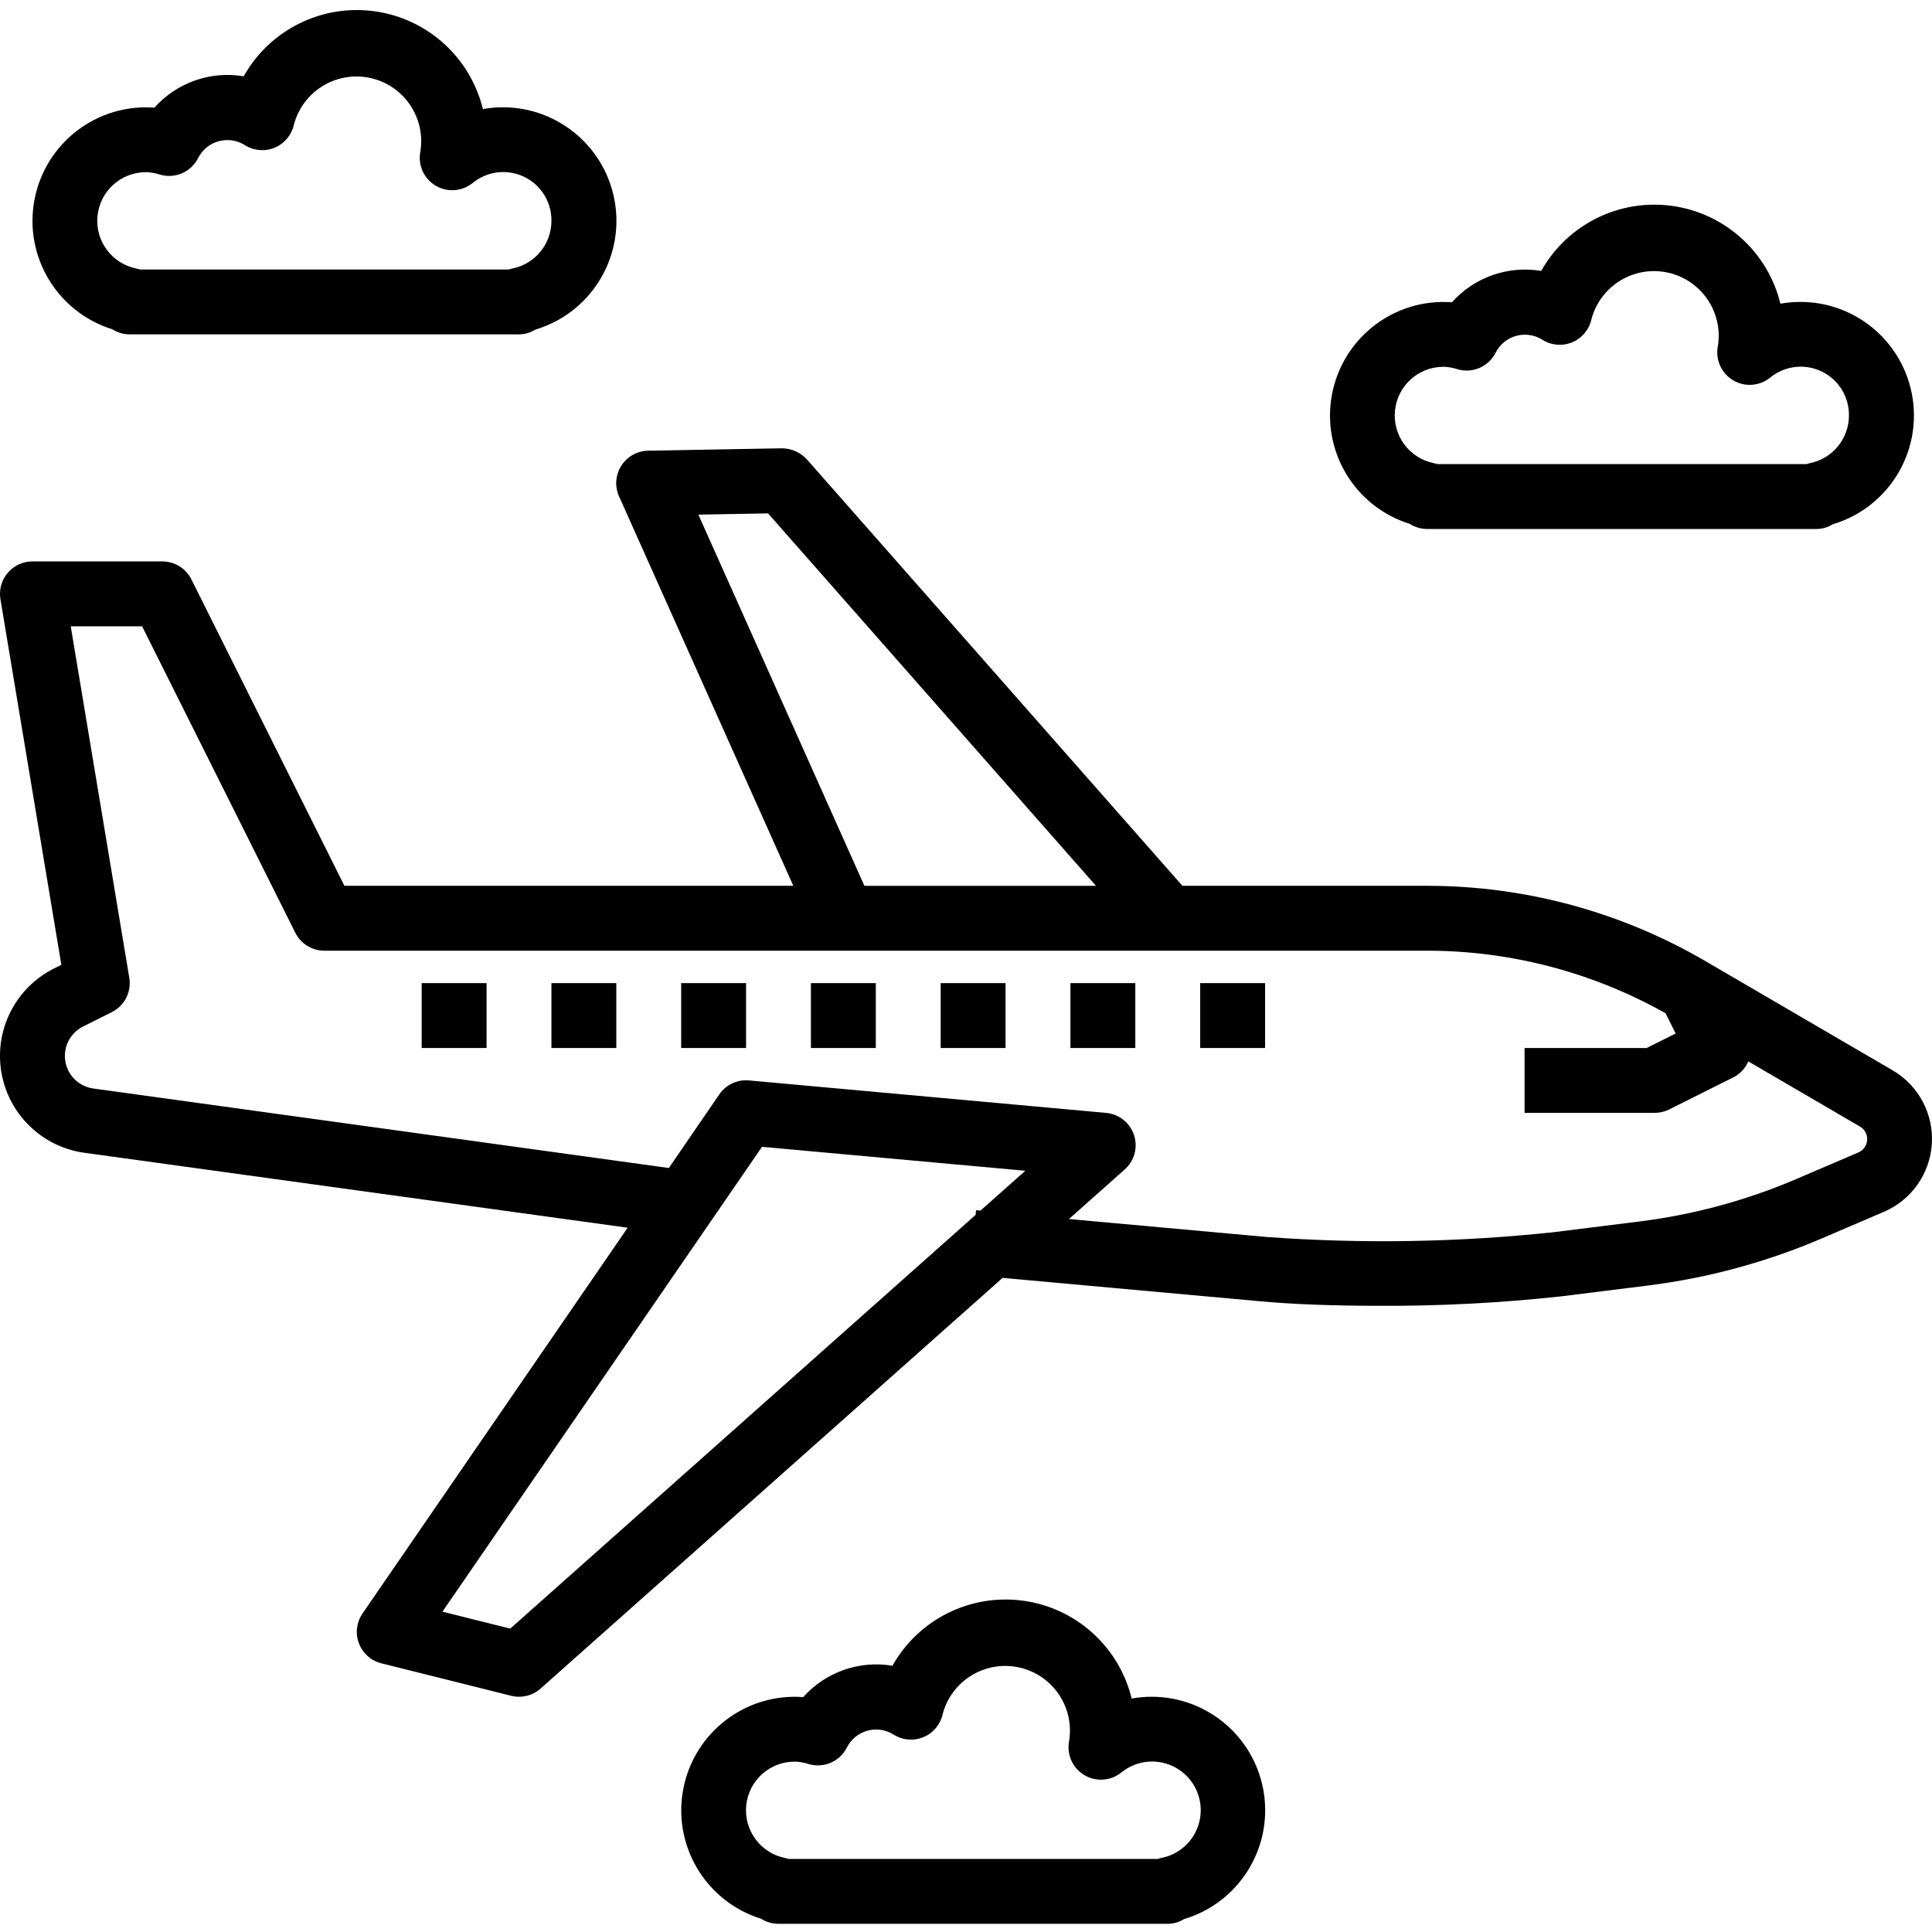
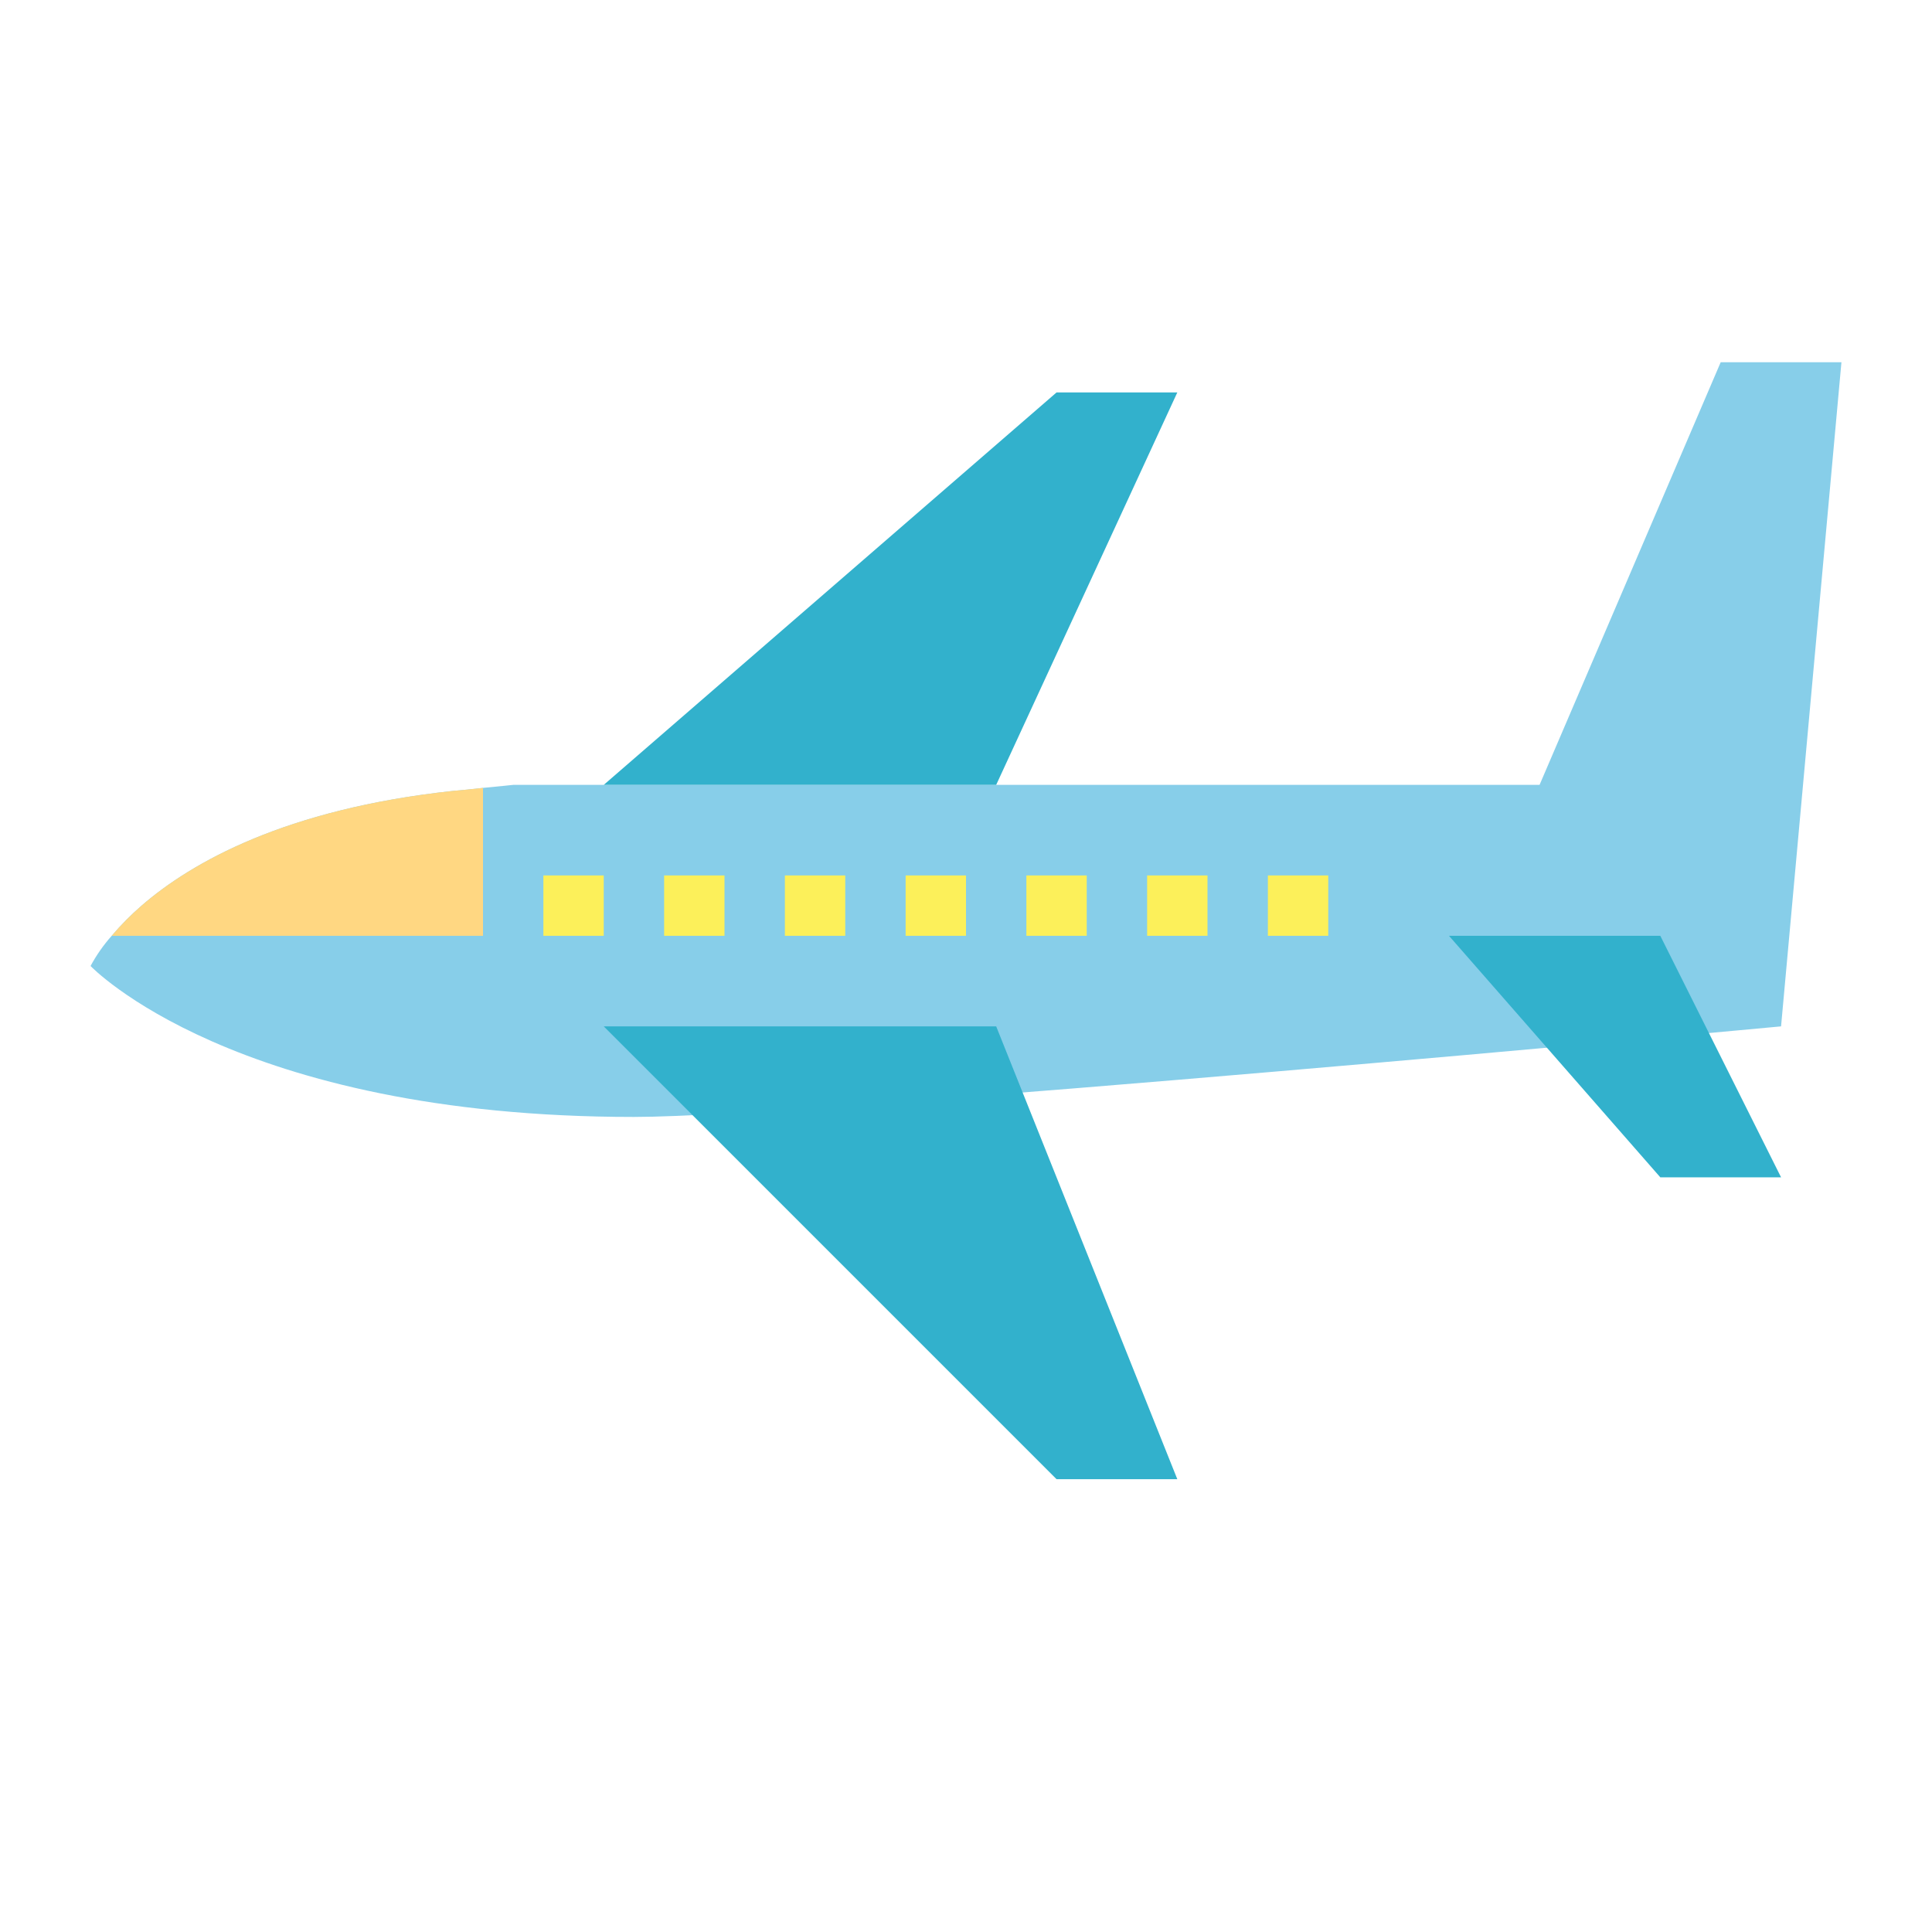
- <svg xmlns="http://www.w3.org/2000/svg" height="476pt" viewBox="0 -2 476.48 476" width="476pt">
-   <path d="m20.797 282.062 134 18.484-65.391 95.145c-1.484 2.16-1.816 4.91-.887 7.359.926 2.453 2.992 4.293 5.535 4.93l32 8c2.566.645 5.285-.02 7.262-1.777l113.945-101.285 63.719 5.789c8.168.746 18.402 1.098 28.969 1.098 15.117.082 30.23-.703 45.258-2.352l21.145-2.641c14.828-1.852 29.324-5.781 43.062-11.672l15.199-6.512c6.797-2.914 11.375-9.406 11.828-16.789.457-7.383-3.289-14.391-9.676-18.113l-46.258-26.984c-20.797-12.121-44.438-18.512-68.512-18.52h-60.383l-92.633-105.188c-1.586-1.715-3.812-2.699-6.152-2.711l-32.973.594c-2.699.043-5.191 1.438-6.633 3.719-1.445 2.277-1.645 5.129-.527 7.586l42.957 96h-110.711l-37.742-75.578c-1.363-2.727-4.156-4.441-7.203-4.422h-32c-2.352 0-4.582 1.035-6.102 2.828-1.52 1.797-2.172 4.172-1.785 6.488l15.023 90.168-1.809.906c-9.445 4.727-14.719 15.051-13.004 25.477 1.715 10.426 10.012 18.52 20.477 19.973zm105.039 117.359-16.719-4.184 78.816-114.641 64.945 5.902-11.066 9.832-1.094-.109-.105 1.156zm46.402-274.738 17.184-.312 80.871 91.852h-57.109zm-140.352 114.219-14.441-86.68h17.602l37.781 75.574c1.359 2.715 4.133 4.43 7.168 4.426h272c20.594.02 40.832 5.336 58.777 15.438l2.488 4.984-7.152 3.578h-30.113v16h32c1.238.012 2.465-.262 3.578-.801l16-8c1.613-.848 2.883-2.223 3.598-3.898l27.531 16.066c1.18.676 1.875 1.961 1.789 3.32-.082 1.359-.93 2.551-2.184 3.078l-15.199 6.512c-12.359 5.297-25.402 8.832-38.742 10.504l-21.145 2.641c-23.516 2.508-47.207 2.906-70.793 1.191l-48.801-4.43 13.656-12.137c2.453-2.105 3.402-5.477 2.402-8.547-1-3.074-3.75-5.242-6.969-5.5l-88-8c-2.883-.262-5.676 1.055-7.312 3.438l-12.449 18.16-141.961-19.609c-3.516-.488-6.309-3.211-6.883-6.719-.578-3.504 1.195-6.977 4.371-8.566l7.09-3.547c3.145-1.57 4.895-5.012 4.312-8.477zm0 0" />
-   <path d="m103.996 240.223h16v16h-16zm0 0" />
-   <path d="m135.996 240.223h16v16h-16zm0 0" />
-   <path d="m167.996 240.223h16v16h-16zm0 0" />
-   <path d="m199.996 240.223h16v16h-16zm0 0" />
-   <path d="m231.996 240.223h16v16h-16zm0 0" />
-   <path d="m263.996 240.223h16v16h-16zm0 0" />
-   <path d="m295.996 240.223h16v16h-16zm0 0" />
-   <path d="m439.094 72.66c-3.113-12.77-13.719-22.34-26.742-24.125-13.023-1.785-25.812 4.574-32.25 16.039-8.18-1.371-16.492 1.551-22.016 7.734-14.191-1.055-26.918 8.707-29.578 22.691-2.66 13.98 5.59 27.73 19.18 31.965 1.285.82 2.781 1.258 4.309 1.258h96c1.418 0 2.805-.402 4-1.16 13.336-3.965 21.742-17.117 19.734-30.883-2.012-13.766-13.82-23.973-27.734-23.957-1.645 0-3.285.145-4.902.438zm16.902 27.562c.004 5.703-4.012 10.617-9.598 11.758-.305.062-.602.145-.898.242h-91c-.297-.098-.602-.18-.91-.242-6.043-1.227-10.172-6.836-9.551-12.969.621-6.137 5.793-10.801 11.957-10.789 1.164.023 2.316.227 3.418.59 3.734 1.121 7.73-.613 9.465-4.105 1.023-2.008 2.844-3.496 5.02-4.105 2.172-.605 4.5-.277 6.418.906 2.191 1.418 4.934 1.68 7.352.703 2.418-.977 4.207-3.074 4.793-5.613 2.133-8.27 10.398-13.395 18.754-11.629 8.355 1.766 13.84 9.793 12.445 18.219-.621 3.293.875 6.621 3.746 8.344 2.875 1.727 6.516 1.477 9.129-.621 3.57-2.945 8.527-3.551 12.703-1.555 4.176 1.996 6.812 6.238 6.758 10.867zm0 0" />
-   <path d="m283.996 416.223c-1.645 0-3.285.145-4.902.438-3.113-12.77-13.719-22.34-26.742-24.125-13.023-1.785-25.812 4.574-32.25 16.039-8.18-1.371-16.492 1.551-22.016 7.734-14.191-1.055-26.918 8.707-29.578 22.691-2.66 13.98 5.59 27.73 19.18 31.965 1.285.82 2.781 1.258 4.309 1.258h96c1.418 0 2.805-.402 4-1.16 13.336-3.965 21.742-17.117 19.734-30.883-2.012-13.766-13.82-23.973-27.734-23.957zm2.402 39.758c-.305.062-.602.145-.898.242h-91c-.297-.098-.602-.18-.91-.242-6.043-1.227-10.172-6.836-9.551-12.969.621-6.137 5.793-10.801 11.957-10.789 1.164.023 2.316.227 3.418.59 3.734 1.121 7.73-.613 9.465-4.105 1.023-2.008 2.844-3.5 5.016-4.109 2.176-.605 4.504-.277 6.422.91 2.191 1.418 4.934 1.68 7.352.703 2.418-.977 4.207-3.074 4.793-5.613 2.133-8.27 10.398-13.395 18.754-11.629 8.355 1.766 13.84 9.793 12.445 18.219-.621 3.293.875 6.621 3.746 8.344 2.875 1.727 6.516 1.477 9.129-.621 3.871-3.168 9.305-3.602 13.629-1.086 4.328 2.516 6.637 7.449 5.797 12.383-.836 4.934-4.648 8.828-9.562 9.773zm0 0" />
-   <path d="m119.094 24.66c-3.113-12.77-13.719-22.34-26.742-24.125-13.023-1.785-25.812 4.574-32.25 16.039-8.18-1.375-16.492 1.547-22.016 7.734-14.191-1.055-26.918 8.707-29.578 22.691-2.66 13.98 5.59 27.73 19.18 31.965 1.285.82 2.781 1.258 4.309 1.258h96c1.418 0 2.805-.402 4-1.16 13.336-3.965 21.742-17.117 19.734-30.883-2.012-13.766-13.82-23.973-27.734-23.957-1.645 0-3.285.145-4.902.438zm16.902 27.562c.004 5.703-4.012 10.617-9.598 11.758-.305.062-.602.145-.898.242h-91c-.297-.098-.598-.18-.902-.242-6.043-1.227-10.172-6.832-9.551-12.965.617-6.133 5.785-10.801 11.949-10.793 1.164.023 2.316.227 3.418.59 3.734 1.121 7.73-.613 9.465-4.105 1.023-2.008 2.844-3.5 5.016-4.109 2.176-.605 4.504-.277 6.422.91 2.191 1.418 4.934 1.68 7.352.703 2.418-.977 4.207-3.074 4.793-5.613 2.133-8.27 10.398-13.395 18.754-11.629 8.355 1.766 13.84 9.793 12.445 18.219-.621 3.293.875 6.621 3.746 8.344 2.875 1.727 6.516 1.477 9.129-.621 3.57-2.945 8.527-3.551 12.703-1.555 4.176 1.996 6.812 6.238 6.758 10.867zm0 0" />
+ <svg xmlns="http://www.w3.org/2000/svg" height="512" viewBox="0 0 64 64" width="512">
+   <path d="m61 12-2 22s-32.09 3-38 3c-13.25 0-18-5-18-5a5.2 5.2 0 0 1 .7-1 9.14 9.14 0 0 1 .99-1c1.65-1.43 4.76-3.2 10.31-3.8.26-.02.64-.06 1-.1.53-.05 1-.1 1-.1h34l6-14z" fill="#87cee9" />
+   <path d="m48 31 7 8h4l-4-8z" fill="#32b1cc" />
+   <path d="m20 34 15 15h4l-6-15z" fill="#32b1cc" />
+   <path d="m20 26 15-13h4l-6 13z" fill="#32b1cc" />
+   <g fill="#fcf05a">
+     <path d="m18 29h2v2h-2z" />
+     <path d="m22 29h2v2h-2z" />
+     <path d="m26 29h2v2h-2z" />
+     <path d="m30 29h2v2h-2z" />
+     <path d="m34 29h2v2h-2z" />
+     <path d="m38 29h2v2h-2z" />
+     <path d="m42 29h2v2h-2z" />
+   </g>
+   <path d="m16 26.1v4.9h-12.3a9.14 9.14 0 0 1 .99-1c1.65-1.43 4.76-3.2 10.31-3.8.26-.02.64-.06 1-.1z" fill="#ffd782" />
</svg>
